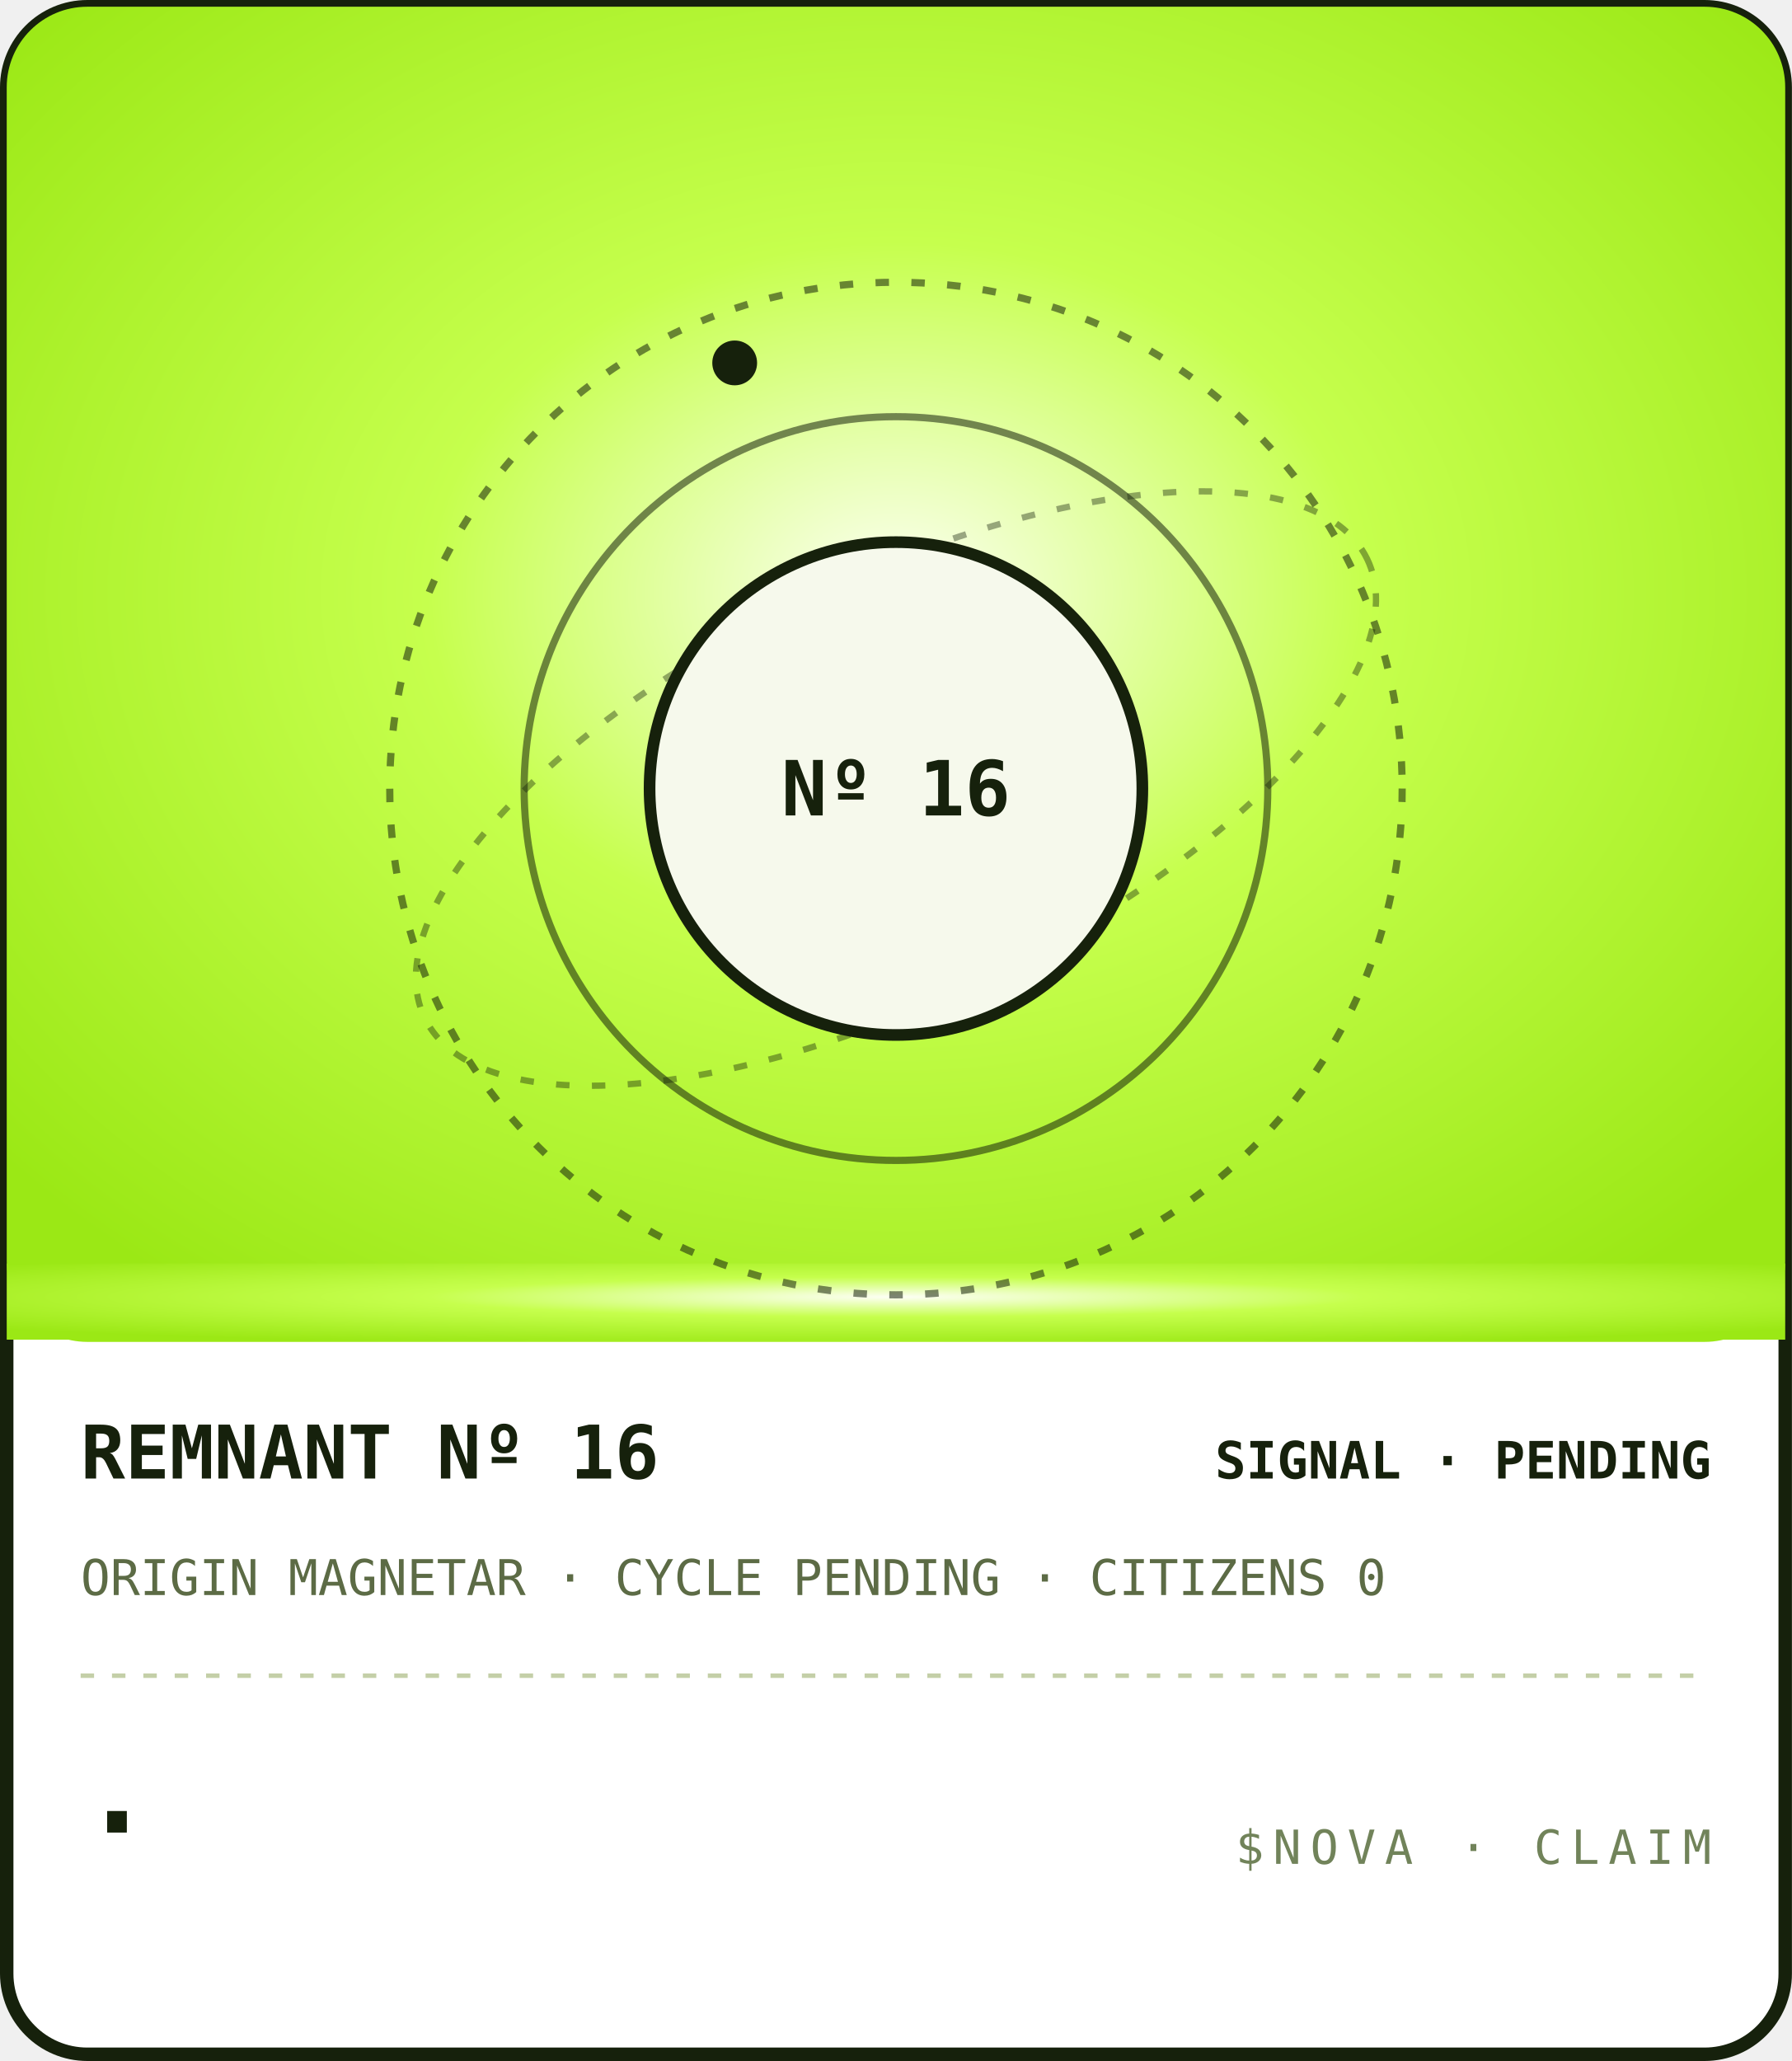
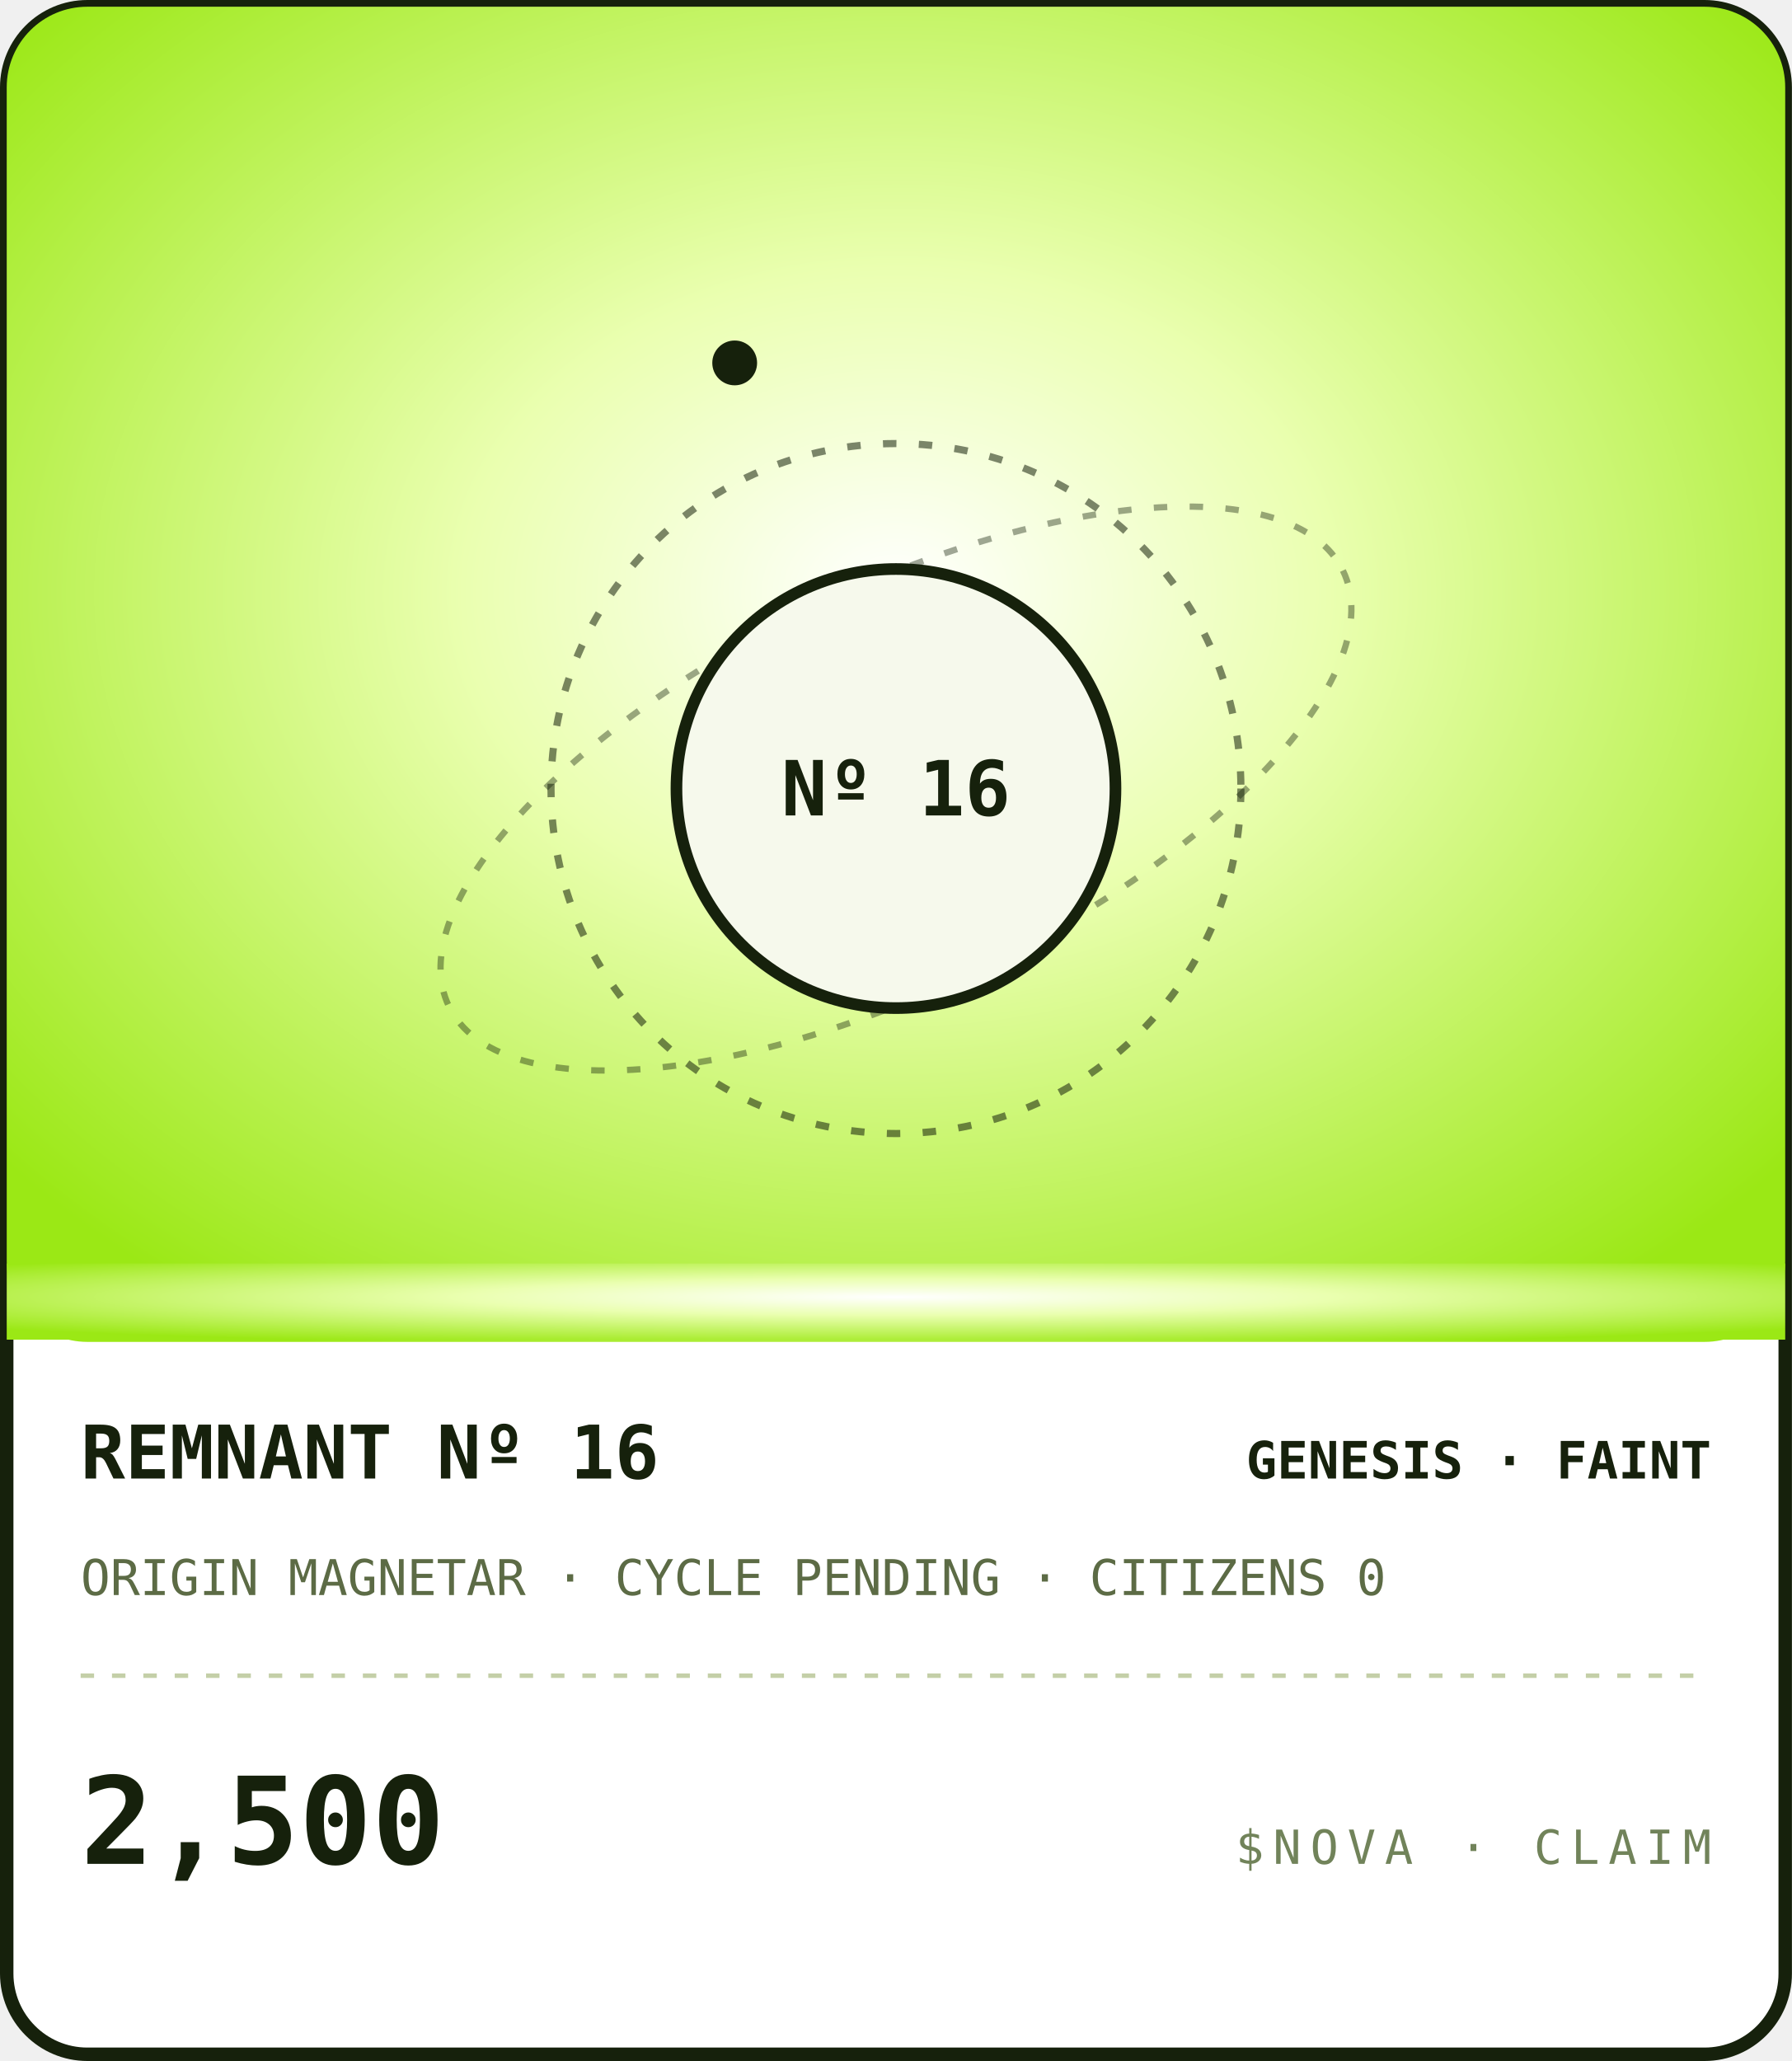
<svg xmlns="http://www.w3.org/2000/svg" viewBox="0 0 400 460" font-family="monospace">
  <defs>
    <radialGradient id="g16" cx="50%" cy="44%" r="65%">
-       <stop offset="0%" stop-color="#fdfff4" />
-       <stop offset="40%" stop-color="#c6ff4d" />
+       <stop offset="0%" stop-color="#ffffff" />
+       <stop offset="37%" stop-color="#eaffb0" />
      <stop offset="100%" stop-color="#9be815" />
    </radialGradient>
  </defs>
  <rect x="1.5" y="1.5" width="397" height="457" rx="18" fill="#ffffff" stroke="#16210c" stroke-width="3" />
  <rect x="1.5" y="1.5" width="397" height="298" rx="18" fill="url(#g16)" />
  <rect x="1.5" y="282" width="397" height="17" fill="url(#g16)" />
-   <circle cx="200" cy="176" r="83" fill="none" stroke="rgba(22,33,12,0.55)" stroke-width="1.6" />
-   <circle cx="200" cy="176" r="113" fill="none" stroke="rgba(22,33,12,0.55)" stroke-width="1.6" stroke-dasharray="3 5" />
-   <ellipse cx="200" cy="176" rx="117" ry="46.8" fill="none" stroke="rgba(22,33,12,0.4)" stroke-width="1.4" stroke-dasharray="3 5" transform="rotate(-26 200 176)" />
+   <circle cx="200" cy="176" r="77" fill="none" stroke="rgba(22,33,12,0.55)" stroke-width="1.6" stroke-dasharray="3 5" />
+   <ellipse cx="200" cy="176" rx="111" ry="44.4" fill="none" stroke="rgba(22,33,12,0.4)" stroke-width="1.4" stroke-dasharray="3 5" transform="rotate(-26 200 176)" />
  <circle cx="164" cy="81" r="5" fill="#16210c" />
-   <circle cx="200" cy="176" r="55" fill="#f6f9ec" stroke="#16210c" stroke-width="2.6" />
+   <circle cx="200" cy="176" r="49" fill="#f6f9ec" stroke="#16210c" stroke-width="2.6" />
  <text x="200" y="182" text-anchor="middle" font-size="17" font-weight="bold" fill="#16210c">Nº 16</text>
  <text x="18" y="330" font-size="16.5" font-weight="bold" fill="#16210c">REMNANT Nº 16</text>
-   <text x="382" y="330" text-anchor="end" font-size="11.5" font-weight="bold" fill="#16210c">SIGNAL · PENDING</text>
+   <text x="382" y="330" text-anchor="end" font-size="11.5" font-weight="bold" fill="#16210c">GENESIS · FAINT</text>
  <text x="18" y="356" font-size="11" fill="#5c6b45">ORIGIN MAGNETAR · CYCLE PENDING · CITIZENS 0</text>
  <line x1="18" y1="374" x2="382" y2="374" stroke="#c4cfa8" stroke-dasharray="3 4" />
-   <text x="18" y="416" font-size="27" font-weight="bold" fill="#16210c">·</text>
+   <text x="18" y="416" font-size="27" font-weight="bold" fill="#16210c">2,500</text>
  <text x="382" y="416" text-anchor="end" font-size="10.5" letter-spacing="2" fill="#71835a">$NOVA · CLAIM</text>
</svg>
